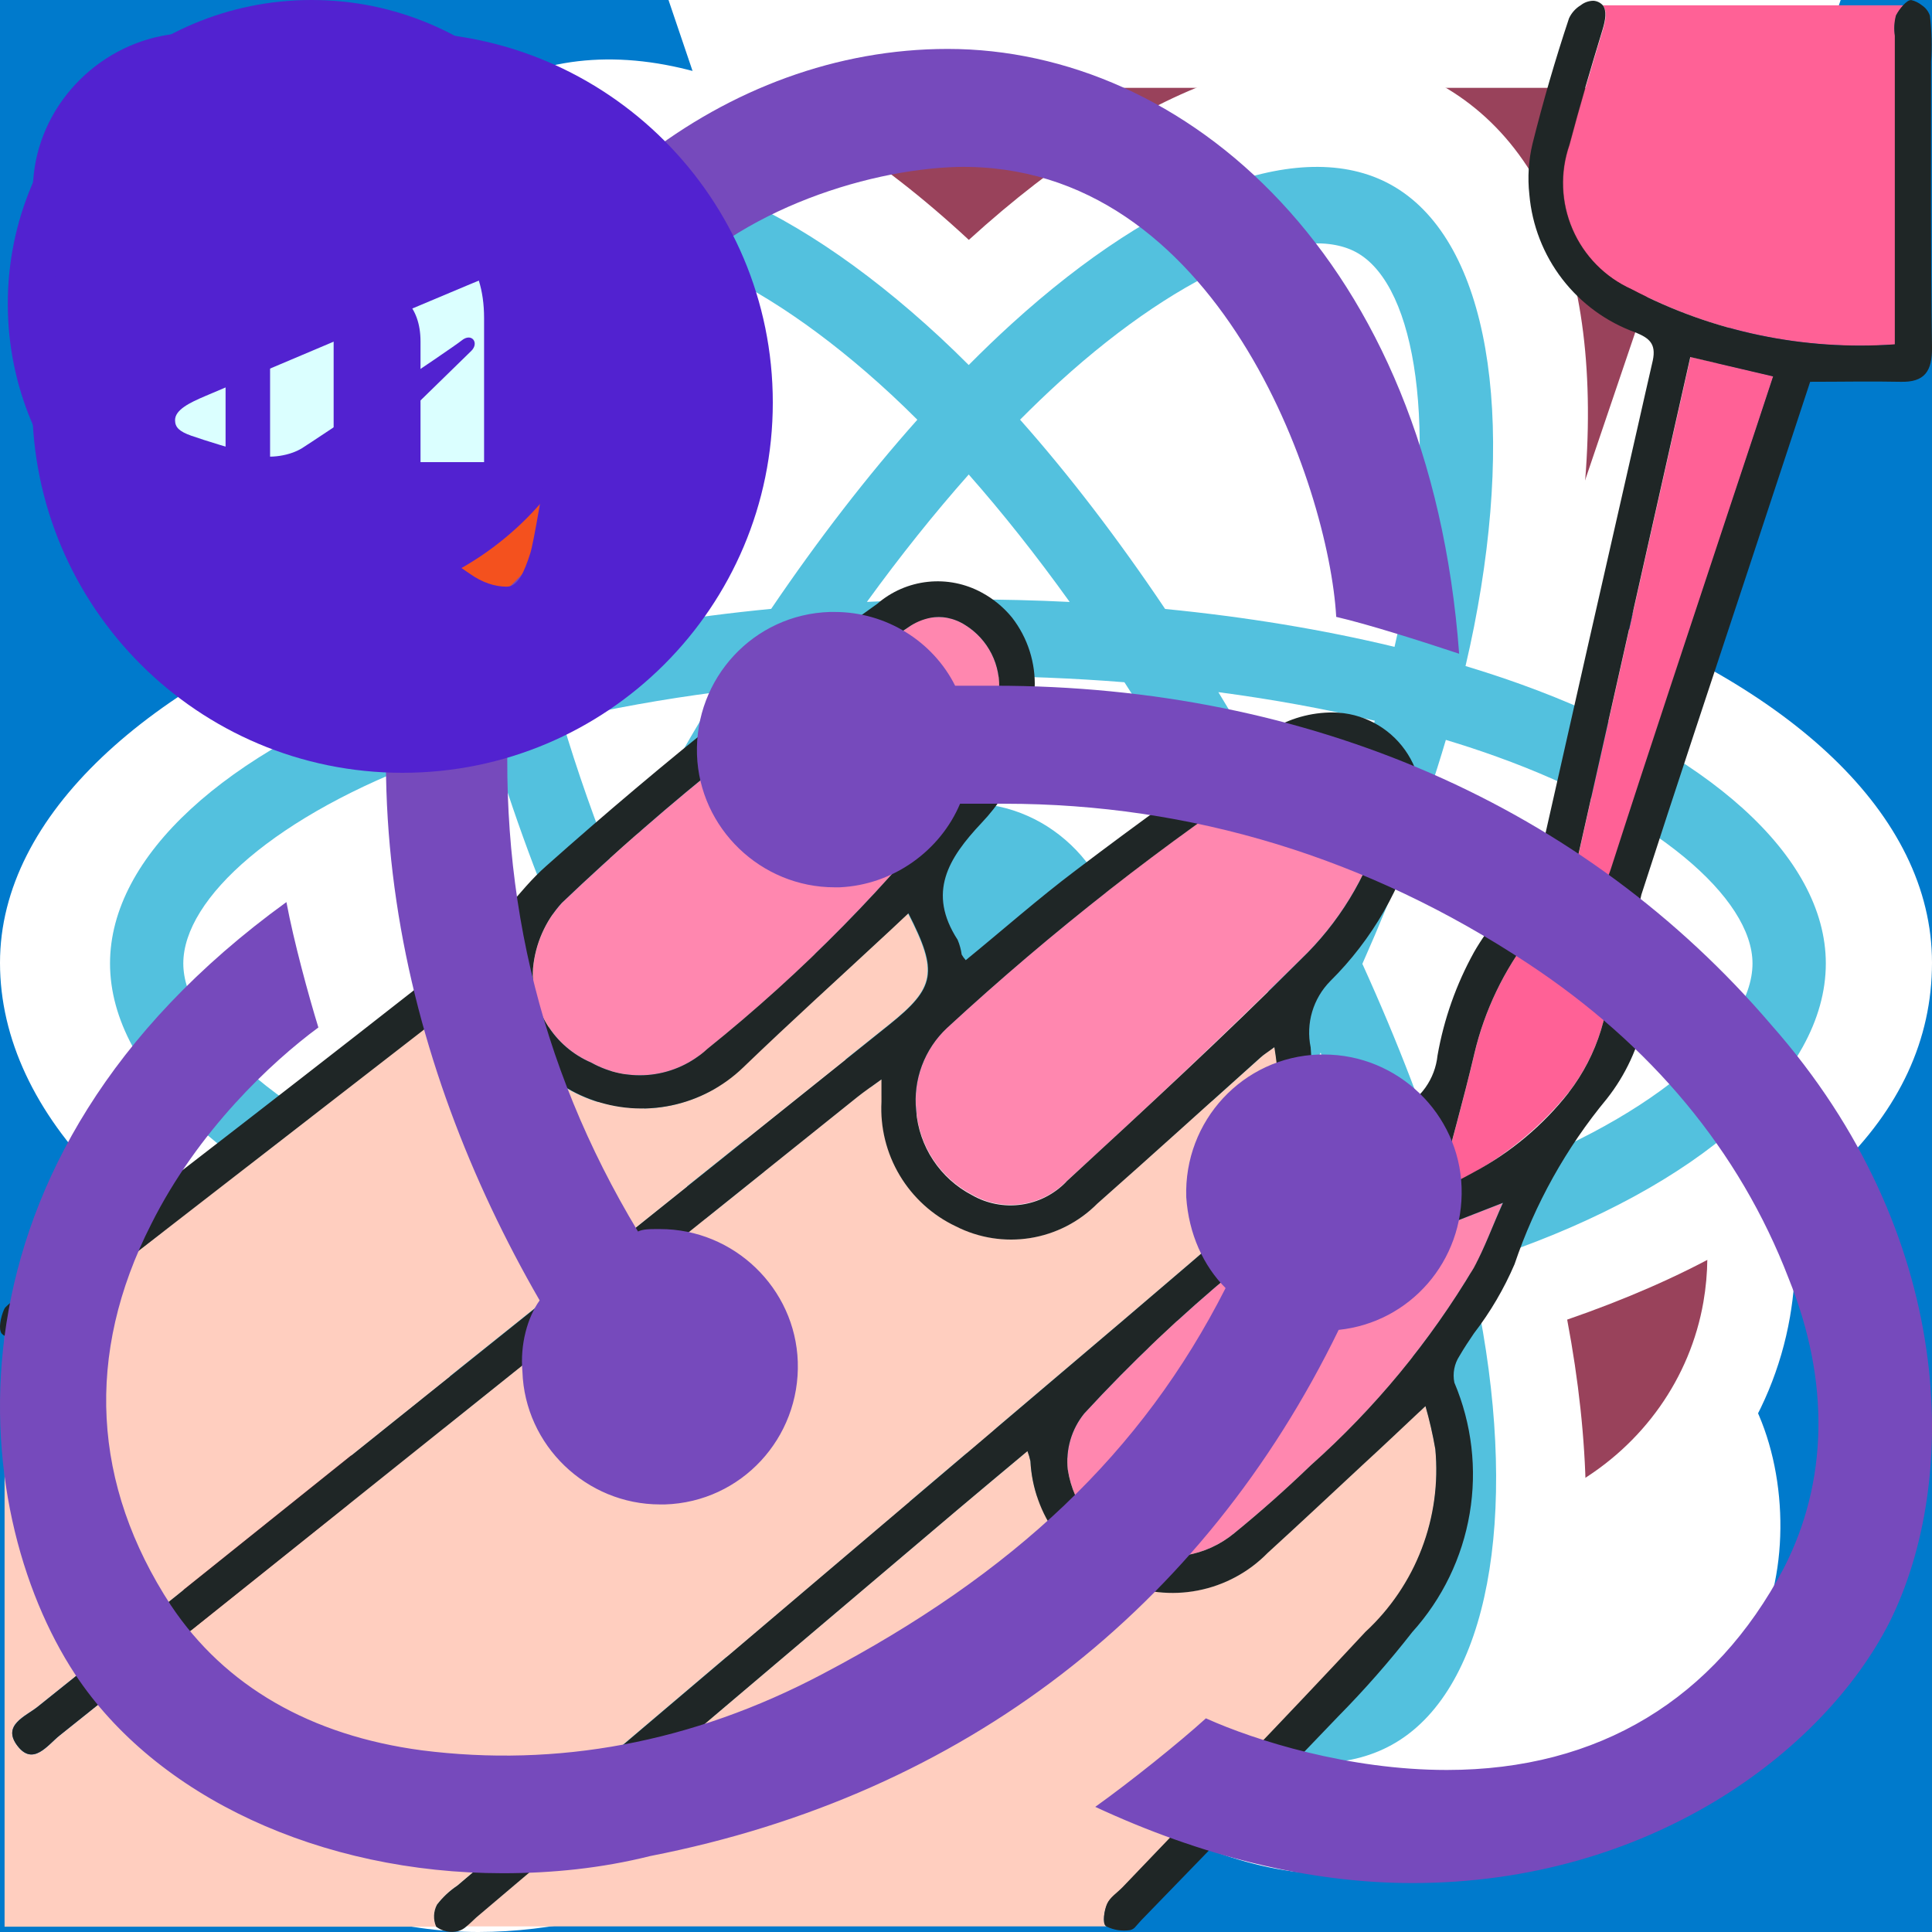
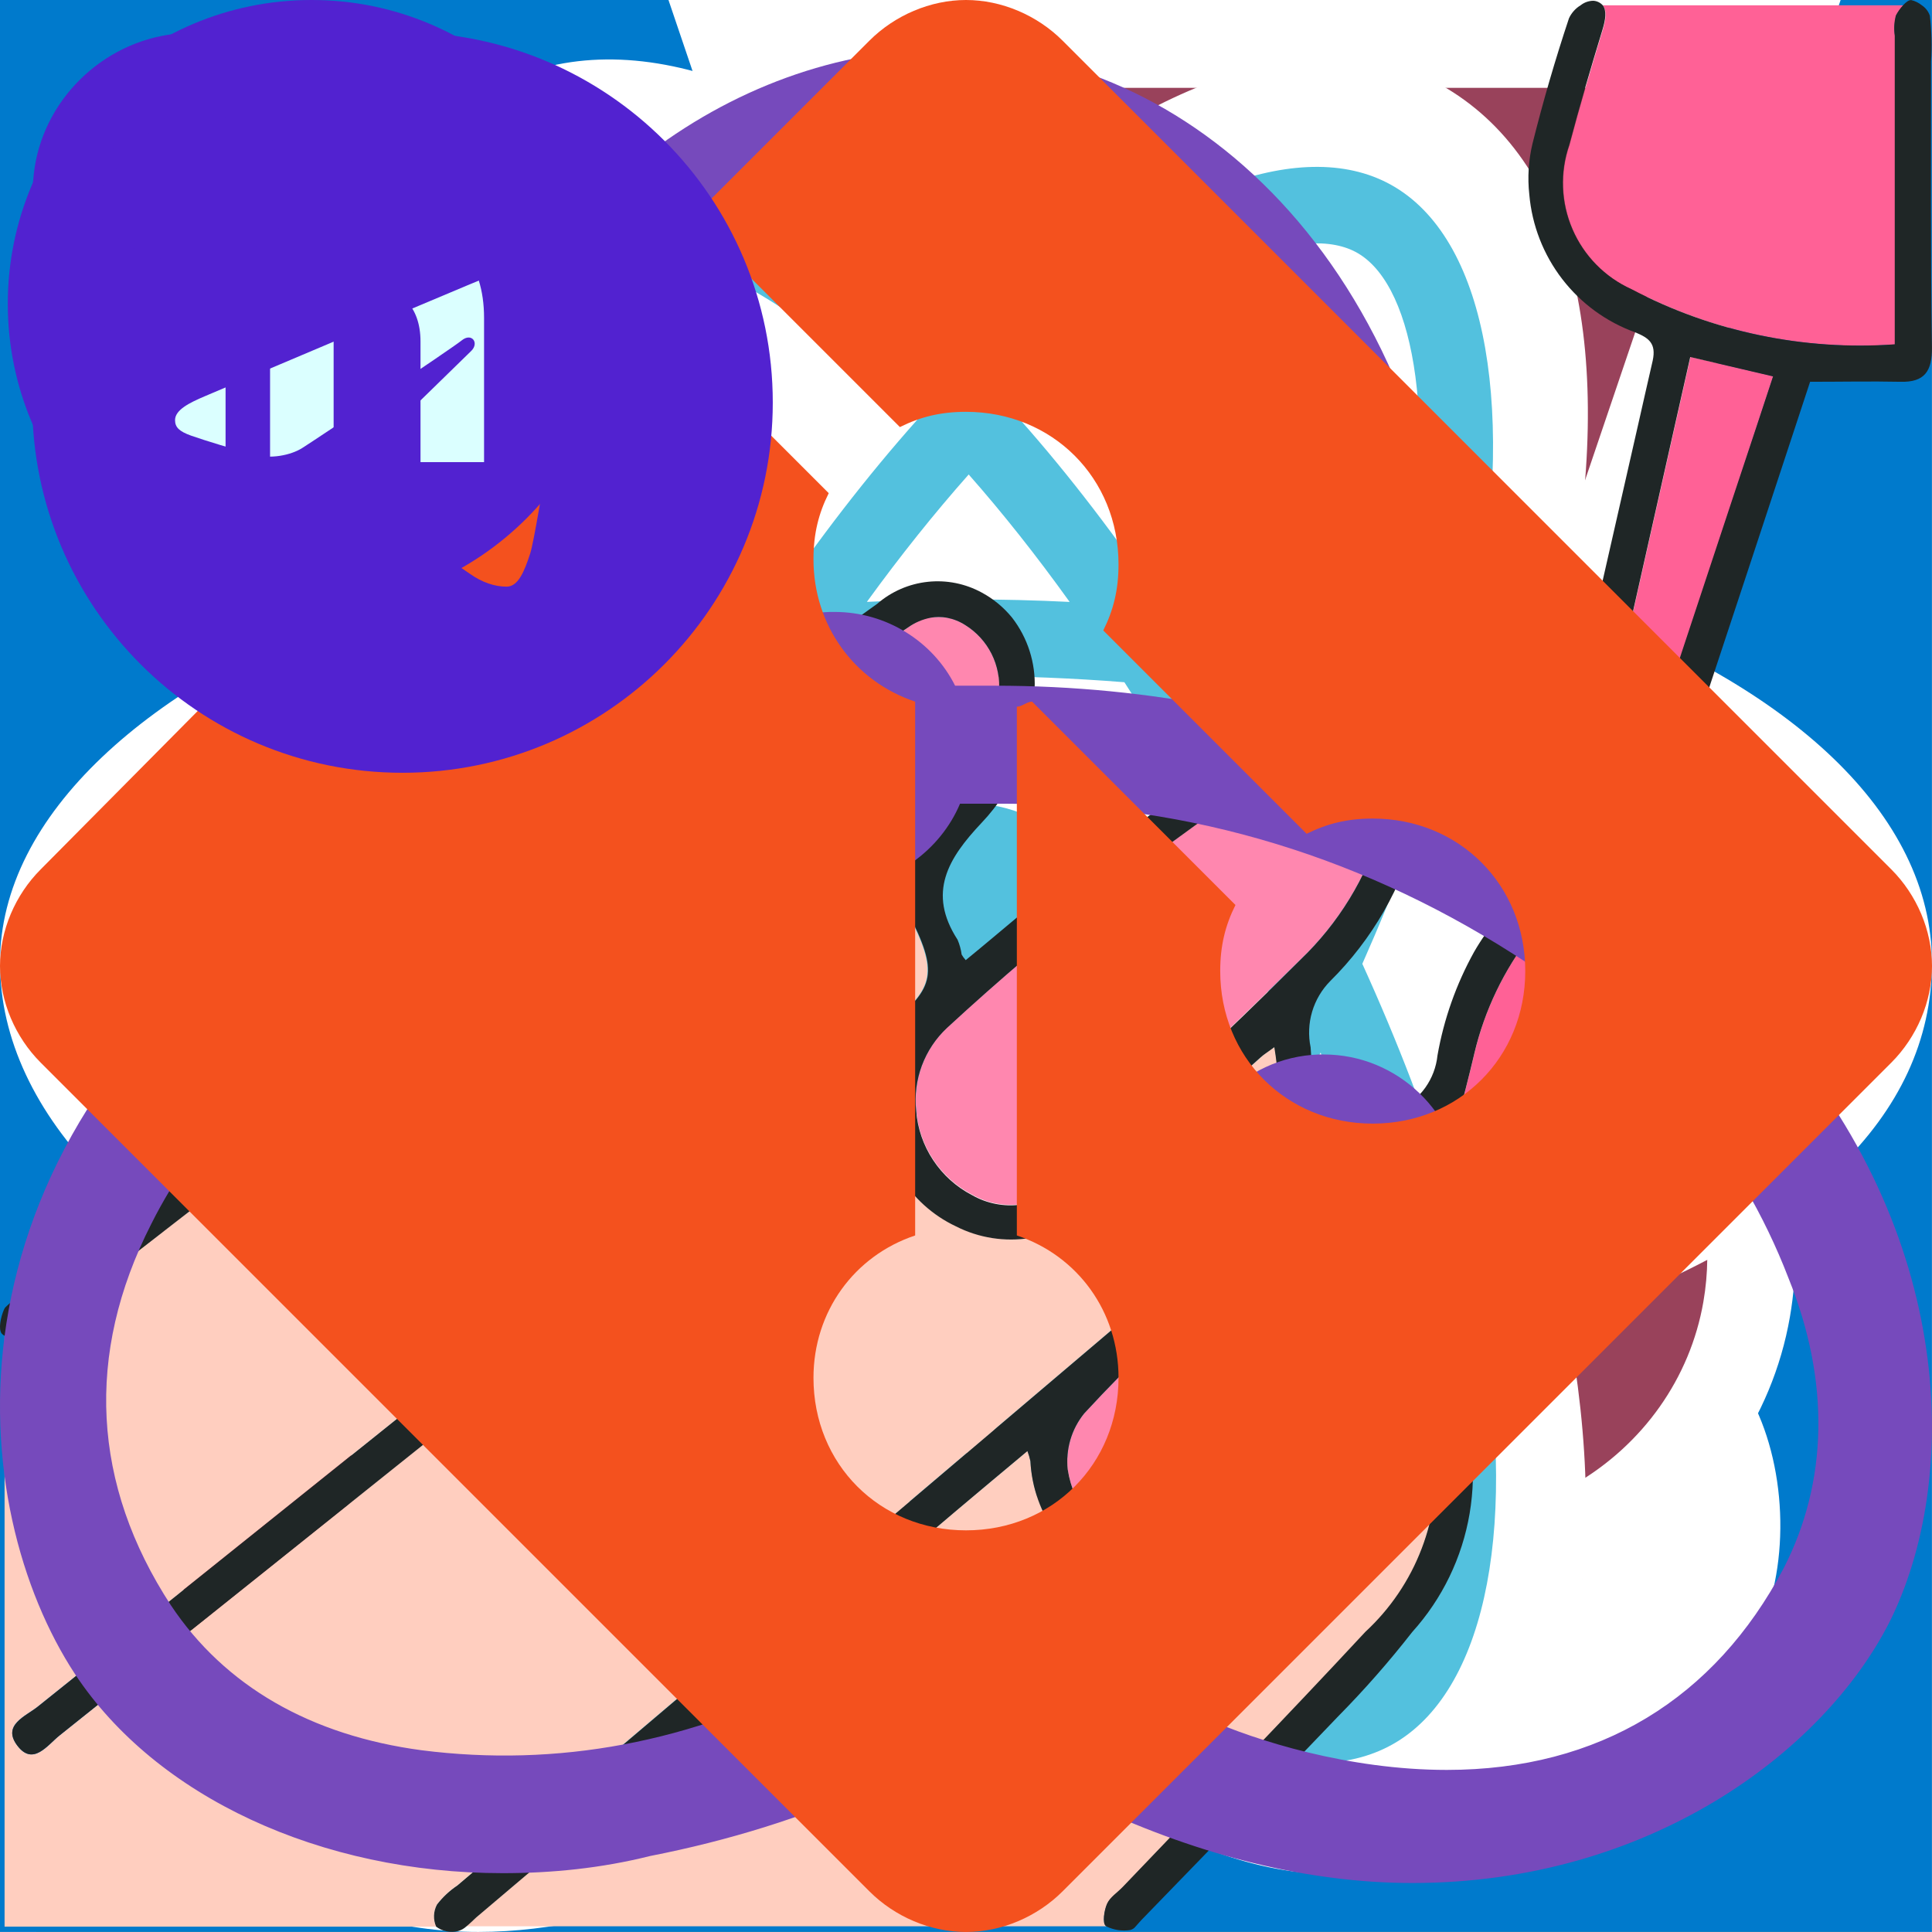
<svg xmlns="http://www.w3.org/2000/svg">
  <path id="arrow" fill-rule="evenodd" clip-rule="evenodd" d="M15.999 2C16.265 2 16.519 2.105 16.706 2.293C16.894 2.48 16.999 2.735 16.999 3V26.586L23.291 20.292C23.479 20.104 23.734 19.999 23.999 19.999C24.265 19.999 24.52 20.104 24.707 20.292C24.895 20.48 25.001 20.734 25.001 21C25.001 21.266 24.895 21.52 24.707 21.708L16.707 29.708C16.614 29.801 16.504 29.875 16.383 29.925C16.261 29.976 16.131 30.002 15.999 30.002C15.868 30.002 15.738 29.976 15.616 29.925C15.495 29.875 15.384 29.801 15.291 29.708L7.291 21.708C7.104 21.52 6.998 21.266 6.998 21C6.998 20.734 7.104 20.48 7.291 20.292C7.479 20.104 7.734 19.999 7.999 19.999C8.265 19.999 8.52 20.104 8.707 20.292L14.999 26.586V3C14.999 2.735 15.105 2.48 15.292 2.293C15.48 2.105 15.734 2 15.999 2Z" fill="#5222D0" />
  <g id="js">
    <path d="M2.255 0H117.745V120H2.255V0Z" fill="#F7DF1E" />
    <path d="M32.62 100.28L41.458 94.723C43.163 97.864 44.715 100.522 48.435 100.522C52.001 100.522 54.25 99.072 54.25 93.434V55.091H65.103V93.594C65.103 105.274 58.514 110.59 48.9 110.59C40.218 110.59 35.178 105.918 32.62 100.28" fill="#1F2626" />
    <path d="M71 99.072L79.837 93.756C82.163 97.704 85.187 100.603 90.536 100.603C95.033 100.603 97.9 98.267 97.9 95.045C97.9 91.178 94.954 89.809 89.993 87.554L87.28 86.345C79.45 82.882 74.255 78.532 74.255 69.349C74.255 60.891 80.457 54.447 90.148 54.447C97.048 54.447 102.01 56.944 105.575 63.469L97.125 69.107C95.264 65.644 93.249 64.275 90.148 64.275C86.97 64.275 84.954 66.369 84.954 69.107C84.954 72.49 86.97 73.86 91.621 75.955L94.334 77.163C103.56 81.271 108.754 85.46 108.754 94.884C108.754 105.034 101.079 110.591 90.769 110.591C80.69 110.591 74.178 105.597 71 99.072" fill="#1F2626" />
  </g>
  <g id="ts">
    <path d="M0 60V120H60H120V60V0H60H0V60Z" fill="#007ACC" />
    <path d="M26.538 60.398L26.499 65.312H34.309H42.118L42.118 87.503V109.693H47.642H53.166V87.503L53.166 65.312H60.976H68.785V60.493C68.785 57.826 68.728 55.598 68.652 55.541C68.595 55.465 59.09 55.426 47.566 55.446L26.595 55.503L26.538 60.398Z" fill="white" />
    <path d="M96.826 55.364C99.874 56.126 102.198 57.478 104.331 59.687C105.436 60.868 107.074 63.021 107.207 63.535C107.246 63.687 102.026 67.192 98.865 69.154C98.75 69.23 98.293 68.735 97.779 67.973C96.236 65.725 94.617 64.754 92.141 64.583C88.503 64.335 86.16 66.24 86.179 69.421C86.179 70.354 86.312 70.906 86.693 71.668C87.493 73.326 88.979 74.316 93.645 76.335C102.236 80.03 105.912 82.468 108.198 85.935C110.75 89.802 111.322 95.973 109.588 100.564C107.684 105.554 102.96 108.945 96.312 110.068C94.255 110.43 89.379 110.373 87.169 109.973C82.35 109.116 77.779 106.735 74.96 103.611C73.855 102.392 71.703 99.211 71.836 98.983C71.893 98.906 72.388 98.602 72.941 98.278C73.474 97.973 75.493 96.811 77.398 95.707L80.846 93.707L81.569 94.773C82.579 96.316 84.788 98.43 86.122 99.135C89.95 101.154 95.207 100.868 97.798 98.545C98.903 97.535 99.36 96.487 99.36 94.945C99.36 93.554 99.188 92.945 98.465 91.897C97.531 90.564 95.626 89.44 90.217 87.097C84.026 84.43 81.36 82.773 78.922 80.145C77.512 78.621 76.179 76.183 75.626 74.145C75.169 72.449 75.055 68.202 75.417 66.487C76.693 60.507 81.207 56.335 87.722 55.097C89.836 54.697 94.75 54.849 96.826 55.364Z" fill="white" />
  </g>
  <g id="jest">
    <path d="M107.525 59.083C107.525 52.914 102.524 47.913 96.355 47.913C95.958 47.913 95.567 47.935 95.181 47.976L110.522 2.728H45.327L60.647 47.936C60.421 47.922 60.194 47.914 59.968 47.914C53.8 47.914 48.799 52.914 48.799 59.083C48.799 64.07 52.066 68.291 56.576 69.727C54.194 73.853 51.197 77.57 47.794 80.781C43.166 85.146 37.87 88.457 32.142 90.496C25.322 86.993 22.102 79.201 25.008 72.37C25.336 71.598 25.671 70.816 25.991 70.038C30.932 68.885 34.614 64.456 34.614 59.163C34.614 52.994 29.613 47.994 23.444 47.994C17.275 47.994 12.274 52.994 12.274 59.163C12.274 62.946 14.156 66.288 17.033 68.308C14.269 74.602 10.205 81.19 8.939 88.825C7.421 97.975 8.934 107.688 16.848 113.173C35.278 125.947 55.285 105.254 76.379 100.052C84.023 98.167 92.415 98.471 99.15 94.57C104.208 91.641 107.543 86.785 108.489 81.335C109.424 75.951 108.061 70.59 104.927 66.243C106.608 64.236 107.528 61.701 107.525 59.083Z" fill="#99425B" />
    <path d="M105.802 80.868C104.98 85.6 102.058 89.734 97.784 92.209C93.799 94.517 89.025 95.206 83.97 95.934C81.262 96.325 78.461 96.729 75.726 97.403C68.493 99.187 61.487 102.667 54.712 106.032C41.153 112.767 29.443 118.583 18.402 110.931C10.315 105.325 10.688 94.954 11.63 89.272C12.503 84.006 14.864 79.157 17.147 74.468C17.536 73.671 17.922 72.872 18.305 72.072C19.455 72.532 20.663 72.835 21.894 72.973C19.57 80.642 23.225 88.982 30.896 92.922L31.946 93.462L33.057 93.066C39.122 90.906 44.71 87.441 49.666 82.764C52.87 79.742 55.625 76.398 57.889 72.825C58.577 72.928 59.272 72.981 59.968 72.981C67.009 72.981 72.839 67.717 73.741 60.92C76.623 60.814 79.684 60.813 82.582 60.919C83.484 67.717 89.315 72.981 96.355 72.981C99.299 72.981 102.03 72.058 104.279 70.491C105.841 73.688 106.424 77.285 105.802 80.868ZM23.445 50.722C28.099 50.722 31.886 54.509 31.886 59.164C31.886 60.836 31.395 62.395 30.553 63.708C29.15 65.896 26.765 67.396 24.024 67.583C23.833 67.596 23.639 67.605 23.445 67.605C22.407 67.605 21.413 67.416 20.495 67.072C18.644 66.377 17.095 65.057 16.113 63.341C15.384 62.069 15.002 60.629 15.003 59.164C15.003 54.509 18.79 50.722 23.445 50.722ZM51.527 59.083C51.527 54.854 54.654 51.343 58.716 50.735C59.125 50.674 59.543 50.642 59.969 50.642C62.675 50.642 65.085 51.924 66.63 53.91C67.017 54.406 67.347 54.942 67.615 55.511C68.14 56.629 68.411 57.849 68.41 59.083C68.41 59.758 68.329 60.414 68.178 61.043C67.356 64.487 64.419 67.12 60.82 67.482C60.541 67.51 60.257 67.525 59.969 67.525C58.345 67.526 56.756 67.056 55.394 66.172C53.07 64.667 51.527 62.052 51.527 59.083ZM86.76 49.045C84.923 50.798 83.601 53.021 82.937 55.472C79.755 55.355 76.57 55.355 73.388 55.472C72.674 52.823 71.193 50.485 69.201 48.709L77.937 31.047L86.76 49.045V49.045ZM49.132 5.457H106.717L93.116 45.57C92.531 45.71 91.956 45.889 91.394 46.104L77.958 18.696L64.484 45.94C63.897 45.739 63.296 45.577 62.687 45.456L49.132 5.457ZM104.797 59.084C104.797 59.93 104.67 60.747 104.438 61.519C103.886 63.336 102.74 64.914 101.184 66.002C99.769 66.995 98.083 67.527 96.355 67.525C92.457 67.525 89.17 64.869 88.203 61.272C88.011 60.559 87.913 59.823 87.914 59.084C87.914 57.93 88.147 56.829 88.567 55.827C88.785 55.314 89.052 54.824 89.366 54.363C90.885 52.121 93.449 50.642 96.355 50.642C96.622 50.642 96.884 50.656 97.145 50.681C101.431 51.08 104.797 54.695 104.797 59.084H104.797ZM110.253 59.084C110.253 52.299 105.364 46.638 98.925 45.428L114.328 0H41.522L56.949 45.52C50.733 46.903 46.071 52.457 46.071 59.083C46.071 64.059 48.701 68.429 52.641 70.885C50.746 73.709 48.498 76.366 45.922 78.796C41.837 82.65 37.287 85.572 32.38 87.496C27.439 84.391 25.35 78.537 27.519 73.437L27.689 73.038L28.008 72.288C33.436 70.394 37.342 65.228 37.342 59.164C37.342 51.5 31.108 45.266 23.445 45.266C15.781 45.266 9.547 51.5 9.547 59.164C9.547 63.032 11.137 66.534 13.696 69.056C13.218 70.067 12.734 71.075 12.242 72.079C9.903 76.884 7.251 82.33 6.248 88.379C4.257 100.39 7.469 109.992 15.295 115.415C20.043 118.706 24.866 120 29.718 120C38.855 120 48.099 115.409 57.139 110.919C63.65 107.685 70.383 104.341 77.033 102.701C79.507 102.091 82.053 101.723 84.749 101.335C90.095 100.563 95.622 99.766 100.518 96.931C106.194 93.643 110.079 88.129 111.178 81.802C112.121 76.37 110.986 70.93 108.218 66.316C109.552 64.139 110.256 61.636 110.253 59.083L110.253 59.084Z" fill="white" />
  </g>
  <g id="react">
    <path d="M0 59.797C0 69.273 8.849 78.119 22.801 83.105C20.015 97.77 22.301 109.59 29.939 114.196C37.79 118.93 49.486 115.653 60.587 105.507C71.408 115.243 82.344 119.075 89.975 114.456C97.818 109.709 100.203 97.087 97.34 81.964C111.872 76.941 120 69.398 120 59.797C120 50.541 111.134 42.534 97.371 37.58C100.453 21.832 97.842 10.298 89.888 5.502C82.219 0.879 71.156 4.909 60.176 14.9C48.753 4.295 37.799 1.057 29.853 5.867C22.192 10.504 20.006 22.539 22.801 37.476C9.32 42.39 0 50.578 0 59.797Z" fill="white" />
    <path d="M94.457 42.499C93.351 42.101 92.205 41.725 91.026 41.369C91.22 40.541 91.398 39.725 91.556 38.922C94.153 25.741 92.455 15.123 86.657 11.627C81.097 8.275 72.005 11.77 62.822 20.126C61.939 20.929 61.054 21.78 60.169 22.672C59.579 22.082 58.99 21.512 58.403 20.966C48.779 12.032 39.133 8.267 33.34 11.773C27.786 15.135 26.141 25.117 28.479 37.608C28.705 38.815 28.968 40.047 29.267 41.3C27.902 41.705 26.584 42.137 25.323 42.597C14.04 46.71 6.834 53.156 6.834 59.843C6.834 66.748 14.569 73.675 26.321 77.875C27.249 78.206 28.211 78.52 29.203 78.817C28.881 80.172 28.601 81.5 28.366 82.795C26.137 95.07 27.878 104.816 33.417 108.157C39.139 111.607 48.742 108.061 58.092 99.514C58.831 98.839 59.573 98.122 60.316 97.371C61.279 98.341 62.24 99.259 63.197 100.12C72.254 108.269 81.2 111.56 86.734 108.21C92.45 104.75 94.308 94.28 91.896 81.541C91.712 80.568 91.497 79.574 91.257 78.563C91.931 78.354 92.593 78.139 93.239 77.915C105.456 73.683 113.405 66.841 113.405 59.843C113.405 53.132 105.967 46.642 94.457 42.499Z" fill="#53C1DE" />
    <path d="M91.805 73.397C91.223 73.599 90.625 73.794 90.016 73.983C88.667 69.518 86.847 64.771 84.619 59.866C86.745 55.078 88.495 50.391 89.805 45.956C90.896 46.285 91.954 46.633 92.973 47.001C102.835 50.55 108.851 55.799 108.851 59.843C108.851 64.15 102.354 69.743 91.805 73.397ZM87.428 82.466C88.495 88.099 88.647 93.192 87.941 97.173C87.306 100.75 86.03 103.135 84.451 104.09C81.093 106.123 73.911 103.481 66.165 96.511C65.277 95.713 64.382 94.859 63.485 93.957C66.488 90.523 69.489 86.531 72.418 82.097C77.57 81.619 82.438 80.837 86.852 79.77C87.069 80.687 87.262 81.587 87.428 82.466ZM43.165 103.739C39.884 104.951 37.27 104.986 35.691 104.033C32.329 102.006 30.932 94.18 32.838 83.683C33.056 82.481 33.316 81.246 33.615 79.984C37.981 80.993 42.813 81.719 47.977 82.157C50.926 86.496 54.014 90.483 57.126 93.975C56.446 94.661 55.769 95.315 55.095 95.93C50.96 99.709 46.817 102.391 43.165 103.739ZM27.793 73.371C22.596 71.514 18.305 69.1 15.363 66.466C12.72 64.099 11.385 61.75 11.385 59.843C11.385 55.785 17.171 50.61 26.82 47.092C27.991 46.665 29.216 46.263 30.488 45.885C31.822 50.421 33.571 55.163 35.682 59.959C33.544 64.825 31.77 69.643 30.423 74.232C29.516 73.96 28.638 73.673 27.793 73.371ZM32.946 36.695C30.943 25.992 32.273 17.919 35.62 15.893C39.185 13.735 47.069 16.812 55.379 24.527C55.91 25.02 56.443 25.536 56.978 26.07C53.881 29.546 50.822 33.504 47.899 37.817C42.887 38.303 38.089 39.083 33.678 40.128C33.401 38.961 33.155 37.815 32.946 36.695ZM78.915 48.563C77.861 46.659 76.778 44.8 75.675 42.991C79.075 43.44 82.333 44.037 85.392 44.767C84.474 47.845 83.329 51.063 81.981 54.362C81.014 52.443 79.992 50.508 78.915 48.563ZM60.169 29.472C62.269 31.851 64.372 34.506 66.44 37.388C64.356 37.285 62.246 37.231 60.118 37.231C58.011 37.231 55.916 37.284 53.845 37.385C55.915 34.53 58.036 31.878 60.169 29.472ZM41.303 48.596C40.249 50.506 39.246 52.431 38.294 54.359C36.968 51.071 35.834 47.838 34.908 44.717C37.948 44.005 41.191 43.423 44.569 42.983C43.45 44.808 42.359 46.681 41.303 48.596V48.596ZM44.667 77.043C41.176 76.636 37.885 76.084 34.845 75.392C35.786 72.215 36.945 68.913 38.299 65.554C39.253 67.481 40.261 69.406 41.321 71.32H41.321C42.4 73.27 43.519 75.18 44.667 77.043ZM60.295 90.55C58.137 88.115 55.985 85.423 53.883 82.526C55.923 82.61 58.004 82.653 60.118 82.653C62.29 82.653 64.438 82.602 66.551 82.503C64.476 85.452 62.381 88.149 60.295 90.55ZM82.025 65.383C83.449 68.778 84.65 72.063 85.603 75.186C82.513 75.923 79.177 76.516 75.662 76.957C76.768 75.124 77.861 73.233 78.934 71.287C80.019 69.319 81.05 67.348 82.025 65.383ZM74.99 68.909C73.324 71.93 71.614 74.813 69.878 77.534C66.715 77.771 63.448 77.892 60.118 77.892C56.802 77.892 53.576 77.785 50.469 77.574C48.663 74.817 46.916 71.925 45.26 68.935H45.261C43.61 65.954 42.09 62.947 40.714 59.957C42.09 56.96 43.605 53.95 45.247 50.974L45.246 50.975C46.892 47.99 48.624 45.113 50.414 42.373C53.583 42.122 56.833 41.992 60.118 41.992H60.118C63.417 41.992 66.672 42.123 69.84 42.376C71.602 45.096 73.323 47.964 74.975 50.949C76.646 53.967 78.181 56.957 79.569 59.889C78.185 62.872 76.654 65.893 74.99 68.909ZM84.382 15.751C87.95 17.903 89.338 26.582 87.096 37.962C86.953 38.688 86.792 39.428 86.617 40.177C82.196 39.11 77.394 38.317 72.368 37.824C69.439 33.463 66.405 29.499 63.359 26.067C64.178 25.244 64.996 24.458 65.81 23.717C73.678 16.558 81.031 13.731 84.382 15.751Z" fill="white" />
    <path d="M60.118 49.892C65.374 49.892 69.635 54.347 69.635 59.843C69.635 65.338 65.374 69.793 60.118 69.793C54.863 69.793 50.602 65.338 50.602 59.843C50.602 54.347 54.863 49.892 60.118 49.892Z" fill="#53C1DE" />
  </g>
  <g id="styled">
    <path d="M68.767 118.279C68.947 117.872 69.401 117.589 69.731 117.246C74.767 111.967 79.845 106.735 84.811 101.391C86.365 99.956 87.566 98.18 88.32 96.204C89.074 94.227 89.36 92.103 89.156 89.997C89 89.095 88.796 88.203 88.543 87.323C87.189 88.608 85.93 89.778 84.661 90.957C82.69 92.791 80.727 94.633 78.739 96.446C77.567 97.641 76.059 98.453 74.416 98.774C72.772 99.094 71.07 98.909 69.534 98.242C67.98 97.671 66.627 96.655 65.644 95.322C64.662 93.989 64.092 92.397 64.006 90.743C63.96 90.53 63.899 90.321 63.822 90.117C62.309 91.402 60.861 92.585 59.426 93.802L29.588 119.085C29.382 119.261 29.159 119.479 28.966 119.65H68.746L68.686 119.612C68.472 119.462 68.583 118.673 68.767 118.279Z" fill="#FFCEBF" />
    <path d="M27.143 118.279C27.497 117.818 27.924 117.418 28.407 117.096L69.7 82.064C72.516 79.673 75.32 77.269 78.112 74.852C78.457 74.612 78.727 74.279 78.891 73.892C79.559 70.983 79.654 67.972 79.17 65.026C78.742 65.326 78.51 65.455 78.313 65.665C74.932 68.69 71.568 71.741 68.17 74.749C67.044 75.882 65.588 76.629 64.011 76.882C62.434 77.136 60.818 76.883 59.394 76.159C57.941 75.473 56.725 74.371 55.901 72.992C55.077 71.613 54.682 70.02 54.766 68.416V67.028C54.144 67.482 53.69 67.786 53.266 68.129C36.739 81.362 20.216 94.584 3.695 107.797C2.949 108.393 2.058 109.721 1.081 108.431C0.104 107.141 1.591 106.61 2.341 106.01C19.953 91.877 37.574 77.758 55.203 63.651C58.074 61.35 58.263 60.385 56.394 56.73L55.28 57.776C52.225 60.617 49.135 63.419 46.127 66.308C44.893 67.498 43.347 68.315 41.669 68.664C39.99 69.013 38.247 68.881 36.641 68.282C35.035 67.683 33.63 66.641 32.59 65.278C31.551 63.915 30.918 62.286 30.764 60.578C30.194 61.007 29.702 61.32 29.235 61.684L3.095 81.944C2.644 82.386 2.13 82.759 1.569 83.05C1.146 83.178 0.692 83.155 0.284 82.986V119.671H27.092C26.992 119.451 26.945 119.21 26.954 118.969C26.963 118.727 27.028 118.491 27.143 118.279Z" fill="#FFCEBF" />
    <path d="M99.565 1.821C98.837 4.208 98.13 6.599 97.491 9.012C96.901 10.716 96.97 12.58 97.684 14.237C98.397 15.894 99.704 17.225 101.348 17.968C106.376 20.611 112.042 21.798 117.709 21.396V2.228C117.646 1.808 117.669 1.379 117.777 0.968C117.897 0.736 118.049 0.521 118.227 0.33H99.548C99.835 0.664 99.737 1.251 99.565 1.821Z" fill="#FF6196" />
    <path d="M62.051 42.998C61.962 45.137 61.214 47.197 59.909 48.894C55.242 54.918 49.883 60.372 43.942 65.144C42.984 66.03 41.77 66.591 40.473 66.745C39.177 66.899 37.865 66.638 36.726 66.001C35.592 65.516 34.636 64.692 33.989 63.643C33.342 62.593 33.036 61.369 33.113 60.138C33.251 58.627 33.878 57.202 34.9 56.08C41.544 49.745 48.742 44.019 56.408 38.969C56.91 38.576 57.523 38.35 58.16 38.324C58.798 38.298 59.427 38.472 59.96 38.824C60.66 39.258 61.226 39.879 61.595 40.615C61.964 41.352 62.122 42.177 62.051 42.998Z" fill="#FF87AF" />
    <path d="M56.913 68.97C56.813 68.023 56.935 67.065 57.268 66.173C57.601 65.281 58.136 64.478 58.832 63.828C65.337 57.828 72.316 52.364 79.701 47.488C79.924 47.347 80.13 47.205 80.374 47.06C81.019 46.594 81.801 46.356 82.596 46.383C83.391 46.41 84.155 46.701 84.766 47.21C85.358 47.711 85.777 48.386 85.963 49.14C86.15 49.893 86.094 50.685 85.803 51.405C84.869 54.517 83.145 57.334 80.798 59.581C76.033 64.276 71.175 68.876 66.229 73.379C65.484 74.146 64.505 74.642 63.447 74.791C62.389 74.94 61.311 74.733 60.384 74.202C59.409 73.696 58.579 72.95 57.972 72.035C57.365 71.119 57 70.065 56.913 68.97Z" fill="#FF87AF" />
    <path d="M87.834 71.802C86.635 73.087 85.4 74.313 84.248 75.628C83.901 76.137 83.614 76.683 83.391 77.257C84.025 77.445 84.766 77.942 85.28 77.766C87.899 76.888 90.453 75.834 93.328 74.724C92.702 76.164 92.231 77.492 91.567 78.709C88.831 83.308 85.404 87.459 81.407 91.016C79.887 92.482 78.308 93.883 76.671 95.22C75.805 95.939 74.762 96.416 73.651 96.6C72.54 96.784 71.399 96.67 70.347 96.269C69.294 95.868 68.367 95.195 67.659 94.318C66.953 93.441 66.491 92.392 66.323 91.278C66.254 90.659 66.309 90.032 66.484 89.434C66.659 88.836 66.951 88.278 67.343 87.794C73.174 81.461 79.838 75.95 87.153 71.412C87.242 71.377 87.336 71.358 87.432 71.356L87.834 71.802Z" fill="#FF87AF" />
    <path d="M97.672 54.733L105.004 22.166L110.147 23.37L107.494 31.43C105.017 38.93 102.51 46.429 100.093 53.936C99.622 55.325 99.005 55.582 97.672 54.733Z" fill="#FF6196" />
    <path d="M89.386 73.888C90.161 70.927 90.933 68.189 91.584 65.421C92.219 62.736 93.426 60.221 95.124 58.046C96.165 56.679 97.335 57.223 98.53 57.519C99.636 57.789 99.915 58.599 99.962 59.662C100.136 62.6 99.241 65.503 97.442 67.834C95.3 70.489 92.532 72.57 89.386 73.888Z" fill="#FF6196" />
    <path d="M119.944 3.839C120.008 2.885 119.983 1.927 119.871 0.977C119.783 0.712 119.607 0.484 119.374 0.33C119.184 0.175 118.961 0.065 118.723 0.008C118.585 -0.017 118.393 0.124 118.208 0.325C118.03 0.517 117.878 0.732 117.758 0.964C117.65 1.375 117.627 1.804 117.69 2.224V21.387C112.023 21.79 106.357 20.602 101.329 17.959C99.685 17.216 98.378 15.886 97.665 14.229C96.951 12.572 96.882 10.708 97.472 9.003C98.111 6.59 98.818 4.199 99.546 1.812C99.718 1.243 99.816 0.655 99.546 0.321C99.396 0.158 99.189 0.06 98.968 0.047C98.685 0.05 98.41 0.146 98.188 0.321C97.867 0.513 97.612 0.797 97.455 1.135C96.598 3.707 95.844 6.303 95.188 8.926C94.941 9.959 94.874 11.028 94.991 12.084C95.157 13.995 95.868 15.819 97.039 17.338C98.21 18.857 99.793 20.008 101.599 20.654C102.409 20.993 102.884 21.327 102.657 22.394C102.344 23.748 102.04 25.103 101.732 26.461C99.632 35.666 97.544 44.874 95.467 54.088C95.408 54.498 95.228 54.882 94.948 55.189C93.579 56.277 92.429 57.615 91.559 59.131C90.449 61.133 89.682 63.305 89.287 65.559C89.212 66.278 88.952 66.966 88.533 67.555C88.114 68.144 87.55 68.615 86.896 68.923C85.109 69.827 83.468 70.997 81.484 72.214C81.616 69.828 81.591 67.436 81.407 65.053C81.256 64.321 81.288 63.562 81.5 62.844C81.713 62.127 82.099 61.472 82.624 60.94C85.237 58.351 87.1 55.102 88.015 51.538C88.288 50.712 88.363 49.833 88.233 48.973C88.104 48.113 87.774 47.295 87.27 46.586C86.766 45.876 86.102 45.296 85.332 44.891C84.563 44.485 83.708 44.267 82.838 44.253C81.43 44.237 80.047 44.63 78.857 45.384C74.768 48.177 70.75 51.072 66.807 54.066C64.463 55.832 62.256 57.786 59.985 59.637C59.887 59.532 59.803 59.415 59.732 59.29C59.689 58.974 59.604 58.666 59.48 58.373C57.581 55.442 58.897 53.312 60.958 51.122C63.105 48.871 64.292 45.873 64.266 42.762C64.333 41.177 63.836 39.619 62.865 38.365C62.347 37.729 61.71 37.2 60.988 36.81C59.963 36.249 58.791 36.014 57.629 36.139C56.467 36.263 55.371 36.739 54.487 37.504L53.292 38.361C50.562 40.315 47.798 42.218 45.171 44.309C41.336 47.37 37.584 50.534 33.918 53.796C32.204 55.309 30.953 57.374 29.175 58.78C19.901 66.103 10.53 73.294 1.192 80.532C0.871 80.723 0.576 80.955 0.314 81.222C0.287 81.261 0.264 81.302 0.245 81.346C0.048 81.804 -0.119 82.563 0.112 82.841C0.169 82.902 0.238 82.95 0.314 82.983C0.722 83.152 1.176 83.175 1.599 83.047C2.16 82.756 2.674 82.384 3.125 81.942L29.265 61.681C29.732 61.317 30.224 60.987 30.794 60.575C30.948 62.283 31.581 63.913 32.621 65.276C33.66 66.639 35.065 67.68 36.671 68.279C38.277 68.878 40.02 69.011 41.699 68.661C43.377 68.312 44.923 67.495 46.157 66.305C49.157 63.417 52.255 60.614 55.31 57.773L56.424 56.727C58.293 60.383 58.104 61.347 55.233 63.648C37.589 77.766 19.959 91.888 2.341 106.012C1.591 106.611 0.108 107.156 1.081 108.433C2.054 109.71 2.949 108.394 3.695 107.798C20.224 94.597 36.742 81.379 53.249 68.143C53.677 67.8 54.127 67.496 54.749 67.042V68.43C54.665 70.034 55.06 71.627 55.884 73.006C56.708 74.385 57.924 75.488 59.377 76.174C60.801 76.897 62.417 77.15 63.994 76.897C65.571 76.644 67.027 75.897 68.153 74.764C71.551 71.764 74.915 68.704 78.296 65.679C78.51 65.486 78.759 65.341 79.153 65.041C79.637 67.986 79.542 70.998 78.874 73.907C78.71 74.294 78.439 74.626 78.094 74.867C75.3 77.281 72.497 79.685 69.683 82.079L28.407 117.115C27.924 117.437 27.497 117.836 27.143 118.297C27.03 118.507 26.967 118.741 26.958 118.979C26.949 119.217 26.995 119.455 27.092 119.673C27.286 119.818 27.509 119.917 27.747 119.964C27.984 120.011 28.229 120.004 28.463 119.943C28.648 119.889 28.818 119.794 28.96 119.664C29.175 119.493 29.389 119.274 29.582 119.099L59.42 93.816C60.855 92.599 62.303 91.399 63.816 90.131C63.893 90.334 63.954 90.543 64.001 90.756C64.086 92.41 64.656 94.003 65.638 95.336C66.621 96.669 67.974 97.684 69.528 98.255C71.064 98.922 72.766 99.108 74.41 98.787C76.053 98.467 77.561 97.655 78.733 96.46C80.721 94.647 82.684 92.805 84.655 90.971C85.941 89.792 87.183 88.609 88.538 87.337C88.79 88.216 88.994 89.109 89.15 90.011C89.347 92.109 89.058 94.225 88.304 96.194C87.551 98.163 86.353 99.931 84.805 101.362C79.839 106.71 74.761 111.942 69.725 117.217C69.395 117.56 68.941 117.843 68.761 118.25C68.581 118.657 68.466 119.454 68.68 119.626L68.74 119.664C69.189 119.883 69.695 119.959 70.188 119.883C70.327 119.854 70.45 119.777 70.535 119.664C70.655 119.54 70.771 119.386 70.887 119.27C74.966 115.053 79.067 110.858 83.117 106.611C84.751 104.955 86.288 103.205 87.719 101.371C89.585 99.305 90.822 96.749 91.285 94.004C91.749 91.259 91.418 88.439 90.333 85.875C90.216 85.304 90.33 84.709 90.65 84.221C90.929 83.741 91.237 83.274 91.554 82.811C92.569 81.494 93.414 80.054 94.07 78.526C95.337 74.776 97.282 71.29 99.808 68.242C100.969 66.769 101.768 65.045 102.14 63.207C102.512 61.369 102.447 59.47 101.95 57.662C101.775 56.974 101.775 56.254 101.95 55.566C104.119 48.851 106.351 42.158 108.562 35.46L111.519 26.487L112.432 23.714C114.377 23.714 116.211 23.676 118.037 23.714C119.554 23.757 120.017 23.046 120 21.572C119.91 15.658 119.944 9.749 119.944 3.839ZM43.937 65.144C42.979 66.03 41.765 66.591 40.468 66.745C39.172 66.899 37.86 66.638 36.721 66.001C35.587 65.516 34.631 64.692 33.984 63.643C33.337 62.593 33.031 61.369 33.108 60.138C33.246 58.627 33.873 57.202 34.895 56.08C41.539 49.745 48.737 44.019 56.403 38.969C56.821 38.674 57.297 38.469 57.8 38.37C58.137 38.307 58.483 38.307 58.82 38.37C59.223 38.448 59.609 38.602 59.955 38.824C60.656 39.259 61.222 39.88 61.592 40.617C61.961 41.355 62.118 42.18 62.046 43.002C61.958 45.141 61.209 47.201 59.904 48.898C55.237 54.921 49.878 60.373 43.937 65.144ZM66.22 73.41C65.475 74.176 64.497 74.672 63.438 74.821C62.38 74.97 61.303 74.763 60.375 74.232C59.399 73.725 58.568 72.977 57.961 72.059C57.353 71.142 56.99 70.084 56.904 68.987C56.805 68.04 56.926 67.083 57.259 66.191C57.593 65.298 58.128 64.495 58.824 63.845C65.329 57.845 72.308 52.381 79.693 47.506C79.916 47.364 80.121 47.223 80.366 47.077C81.011 46.611 81.792 46.373 82.588 46.401C83.383 46.428 84.146 46.718 84.758 47.227C85.35 47.728 85.769 48.404 85.955 49.157C86.141 49.91 86.085 50.703 85.795 51.422C84.861 54.534 83.136 57.351 80.79 59.599C76.063 64.321 71.148 68.867 66.229 73.392L66.22 73.41ZM91.55 78.728C88.817 83.319 85.397 87.464 81.407 91.018C79.887 92.483 78.309 93.884 76.672 95.221C75.805 95.941 74.763 96.417 73.651 96.601C72.54 96.786 71.4 96.671 70.347 96.27C69.294 95.869 68.367 95.196 67.66 94.319C66.953 93.442 66.492 92.393 66.323 91.279C66.254 90.66 66.309 90.033 66.484 89.435C66.659 88.837 66.951 88.28 67.343 87.795C73.174 81.463 79.839 75.951 87.153 71.413C87.242 71.378 87.337 71.359 87.432 71.357L87.861 71.786C86.661 73.071 85.427 74.297 84.274 75.612C83.927 76.121 83.64 76.667 83.417 77.241C84.051 77.429 84.792 77.926 85.306 77.751C87.376 77.056 89.412 76.251 91.593 75.394L93.354 74.708C92.694 76.165 92.223 77.493 91.559 78.71L91.55 78.728ZM97.434 67.865C95.835 69.9 93.832 71.581 91.55 72.801C90.844 73.195 90.12 73.564 89.377 73.907C90.14 70.989 90.903 68.285 91.55 65.551L91.576 65.439C92.211 62.755 93.418 60.239 95.115 58.064C96.157 56.697 97.326 57.242 98.522 57.537C99.628 57.807 99.906 58.617 99.953 59.68C100.129 62.616 99.237 65.517 97.442 67.847L97.434 67.865ZM107.461 31.44C104.984 38.94 102.477 46.439 100.06 53.946C99.606 55.356 98.989 55.613 97.656 54.765L104.011 26.512L104.988 22.176L110.131 23.38L109.098 26.512L107.461 31.44Z" fill="#1F2626" />
  </g>
  <g id="redux">
    <path d="M83.147 82.601C87.576 82.143 90.935 78.325 90.782 73.744C90.63 69.163 86.812 65.498 82.231 65.498H81.926C77.191 65.65 73.527 69.621 73.68 74.355C73.832 76.645 74.748 78.63 76.123 80.005C70.931 90.237 62.99 97.719 51.079 103.98C42.986 108.256 34.587 109.784 26.189 108.715C19.317 107.798 13.972 104.745 10.612 99.705C5.726 92.222 5.268 84.128 9.391 76.035C12.293 70.231 16.873 65.956 19.775 63.818C19.164 61.832 18.247 58.473 17.79 56.03C-4.353 72.064 -2.062 93.749 4.657 103.98C9.696 111.616 19.927 116.35 31.228 116.35C34.282 116.35 37.336 116.045 40.39 115.282C59.936 111.464 74.749 99.857 83.147 82.601ZM110.024 63.665C98.418 50.074 81.315 42.591 61.769 42.591H59.325C57.951 39.842 55.05 38.01 51.843 38.01H51.537C46.804 38.162 43.139 42.133 43.291 46.867C43.444 51.448 47.262 55.113 51.843 55.113H52.148C55.508 54.961 58.409 52.822 59.631 49.921H62.379C73.985 49.921 84.98 53.281 94.906 59.847C102.541 64.887 108.038 71.454 111.092 79.394C113.688 85.808 113.535 92.069 110.787 97.414C106.511 105.508 99.334 109.936 89.866 109.936C83.758 109.936 77.956 108.104 74.901 106.729C73.222 108.256 70.167 110.7 68.029 112.227C74.596 115.281 81.315 116.961 87.728 116.961C102.388 116.961 113.23 108.867 117.353 100.774C121.782 91.916 121.476 76.645 110.024 63.665ZM32.449 85.197C32.602 89.778 36.419 93.443 41.001 93.443H41.306C46.04 93.291 49.705 89.32 49.552 84.586C49.4 80.004 45.582 76.34 41.001 76.34H40.696C40.39 76.34 39.931 76.34 39.627 76.492C33.366 66.108 30.77 54.808 31.686 42.591C32.296 33.428 35.351 25.487 40.696 18.92C45.124 13.27 53.675 10.521 59.478 10.369C75.665 10.063 82.536 30.221 82.995 38.315C84.98 38.773 88.339 39.842 90.63 40.605C88.797 15.867 73.527 3.039 58.867 3.039C45.124 3.039 32.449 12.965 27.41 27.625C20.386 47.172 24.967 65.956 33.518 80.769C32.755 81.837 32.296 83.517 32.449 85.197V85.197Z" fill="#764ABC" />
  </g>
-   <g id="git">
+   <g id="git" transform="scale(3.158) translate(-5 -5)">
    <path fill="#F4511E" d="M42.2,22.1L25.9,5.8C25.4,5.3,24.7,5,24,5c0,0,0,0,0,0c-0.7,0-1.4,0.3-1.9,0.8l-3.5,3.5l4.1,4.1c0.4-0.2,0.8-0.3,1.3-0.3c1.7,0,3,1.3,3,3c0,0.5-0.1,0.9-0.3,1.3l4,4c0.4-0.2,0.8-0.3,1.3-0.3c1.7,0,3,1.3,3,3s-1.3,3-3,3c-1.7,0-3-1.3-3-3c0-0.5,0.1-0.9,0.3-1.3l-4-4c-0.1,0-0.2,0.1-0.3,0.1v10.4c1.2,0.4,2,1.5,2,2.8c0,1.7-1.3,3-3,3s-3-1.3-3-3c0-1.3,0.8-2.4,2-2.8V18.8c-1.2-0.4-2-1.5-2-2.8c0-0.5,0.1-0.9,0.3-1.3l-4.1-4.1L5.8,22.1C5.3,22.6,5,23.3,5,24c0,0.7,0.3,1.4,0.8,1.9l16.3,16.3c0,0,0,0,0,0c0.5,0.5,1.2,0.8,1.9,0.8s1.4-0.3,1.9-0.8l16.3-16.3c0.5-0.5,0.8-1.2,0.8-1.9C43,23.3,42.7,22.6,42.2,22.1z" />
  </g>
  <g id="linkedIn">
    <ellipse cx="19.352" cy="18.868" rx="18.868" ry="18.868" fill="#5222D0" />
    <path d="M10.063 28.705H14.011V14.097H10.063V28.705ZM12.037 7.649C10.721 7.649 9.668 8.702 9.668 10.018C9.668 11.334 10.721 12.387 12.037 12.387C13.353 12.387 14.406 11.334 14.406 10.018C14.406 8.702 13.353 7.649 12.037 7.649ZM20.723 16.335V14.097H16.775V28.705H20.723V21.204C20.723 16.993 26.119 16.729 26.119 21.204V28.705H30.067V19.756C30.067 12.65 22.565 12.913 20.723 16.335Z" fill="#DBFFFF" />
  </g>
  <g id="telegram" fill="#5222d0" fill-rule="nonzero" stroke="none" stroke-width="1" stroke-linecap="butt" stroke-linejoin="miter" stroke-miterlimit="10" stroke-dasharray="" stroke-dashoffset="0" font-family="none" font-weight="none" font-size="none" text-anchor="none" style="mix-blend-mode: normal">
    <g>
      <path d="M25,2c12.703,0 23,10.297 23,23c0,12.703 -10.297,23 -23,23c-12.703,0 -23,-10.297 -23,-23c0,-12.703 10.297,-23 23,-23zM32.934,34.375c0.423,-1.298 2.405,-14.234 2.65,-16.783c0.074,-0.772 -0.17,-1.285 -0.648,-1.514c-0.578,-0.278 -1.434,-0.139 -2.427,0.219c-1.362,0.491 -18.774,7.884 -19.78,8.312c-0.954,0.405 -1.856,0.847 -1.856,1.487c0,0.45 0.267,0.703 1.003,0.966c0.766,0.273 2.695,0.858 3.834,1.172c1.097,0.303 2.346,0.04 3.046,-0.395c0.742,-0.461 9.305,-6.191 9.92,-6.693c0.614,-0.502 1.104,0.141 0.602,0.644c-0.502,0.502 -6.38,6.207 -7.155,6.997c-0.941,0.959 -0.273,1.953 0.358,2.351c0.721,0.454 5.906,3.932 6.687,4.49c0.781,0.558 1.573,0.811 2.298,0.811c0.725,0 1.107,-0.955 1.468,-2.064z">
      </path>
    </g>
  </g>
  <g id="github" fill="#5222d0" fill-rule="nonzero" stroke="none" stroke-width="1" stroke-linecap="butt" stroke-linejoin="miter" stroke-miterlimit="10" stroke-dasharray="" stroke-dashoffset="0" font-family="none" font-weight="none" font-size="none" text-anchor="none" style="mix-blend-mode: normal">
    <g>
      <path d="M10.9,2.1c-4.6,0.5 -8.3,4.2 -8.8,8.7c-0.6,5 2.5,9.3 6.9,10.7v-2.3c0,0 -0.4,0.1 -0.9,0.1c-1.4,0 -2,-1.2 -2.1,-1.9c-0.1,-0.4 -0.3,-0.7 -0.6,-1c-0.3,-0.1 -0.4,-0.1 -0.4,-0.2c0,-0.2 0.3,-0.2 0.4,-0.2c0.6,0 1.1,0.7 1.3,1c0.5,0.8 1.1,1 1.4,1c0.4,0 0.7,-0.1 0.9,-0.2c0.1,-0.7 0.4,-1.4 1,-1.8c-2.3,-0.5 -4,-1.8 -4,-4c0,-1.1 0.5,-2.2 1.2,-3c-0.1,-0.2 -0.2,-0.7 -0.2,-1.4c0,-0.4 0,-1 0.3,-1.6c0,0 1.4,0 2.8,1.3c0.5,-0.2 1.2,-0.3 1.9,-0.3c0.7,0 1.4,0.1 2,0.3c1.3,-1.3 2.8,-1.3 2.8,-1.3c0.2,0.6 0.2,1.2 0.2,1.6c0,0.8 -0.1,1.2 -0.2,1.4c0.7,0.8 1.2,1.8 1.2,3c0,2.2 -1.7,3.5 -4,4c0.6,0.5 1,1.4 1,2.3v3.3c4.1,-1.3 7,-5.1 7,-9.5c0,-6 -5.1,-10.7 -11.1,-10z">
      </path>
    </g>
  </g>
</svg>
